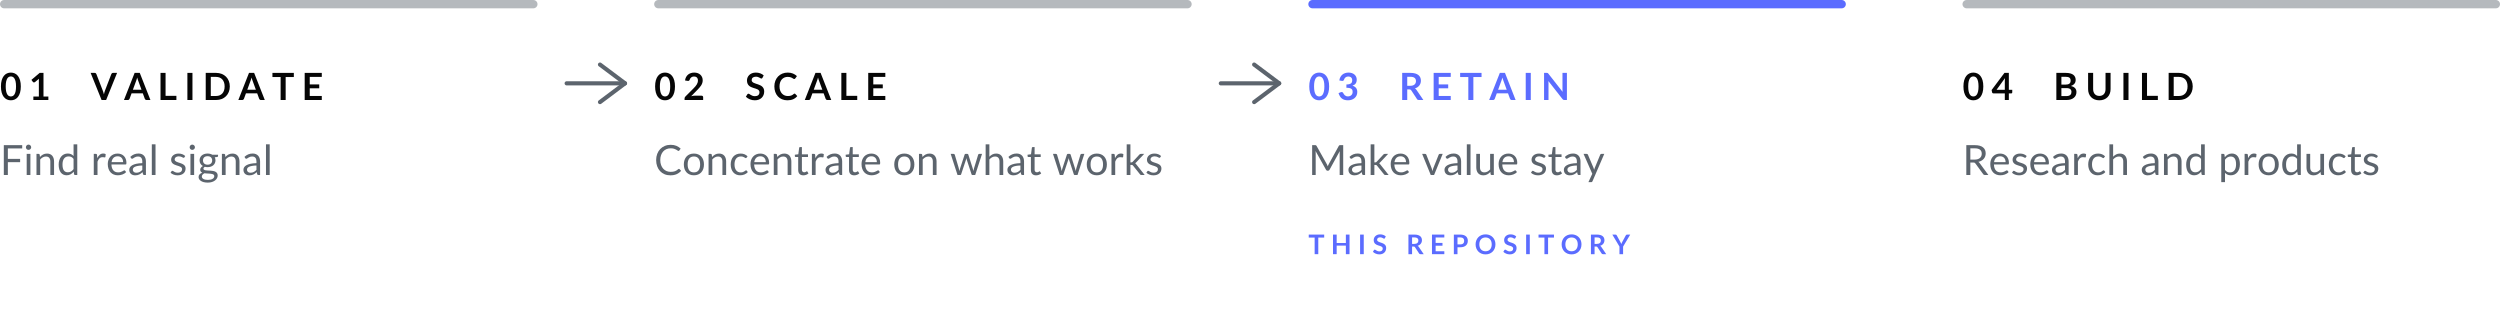
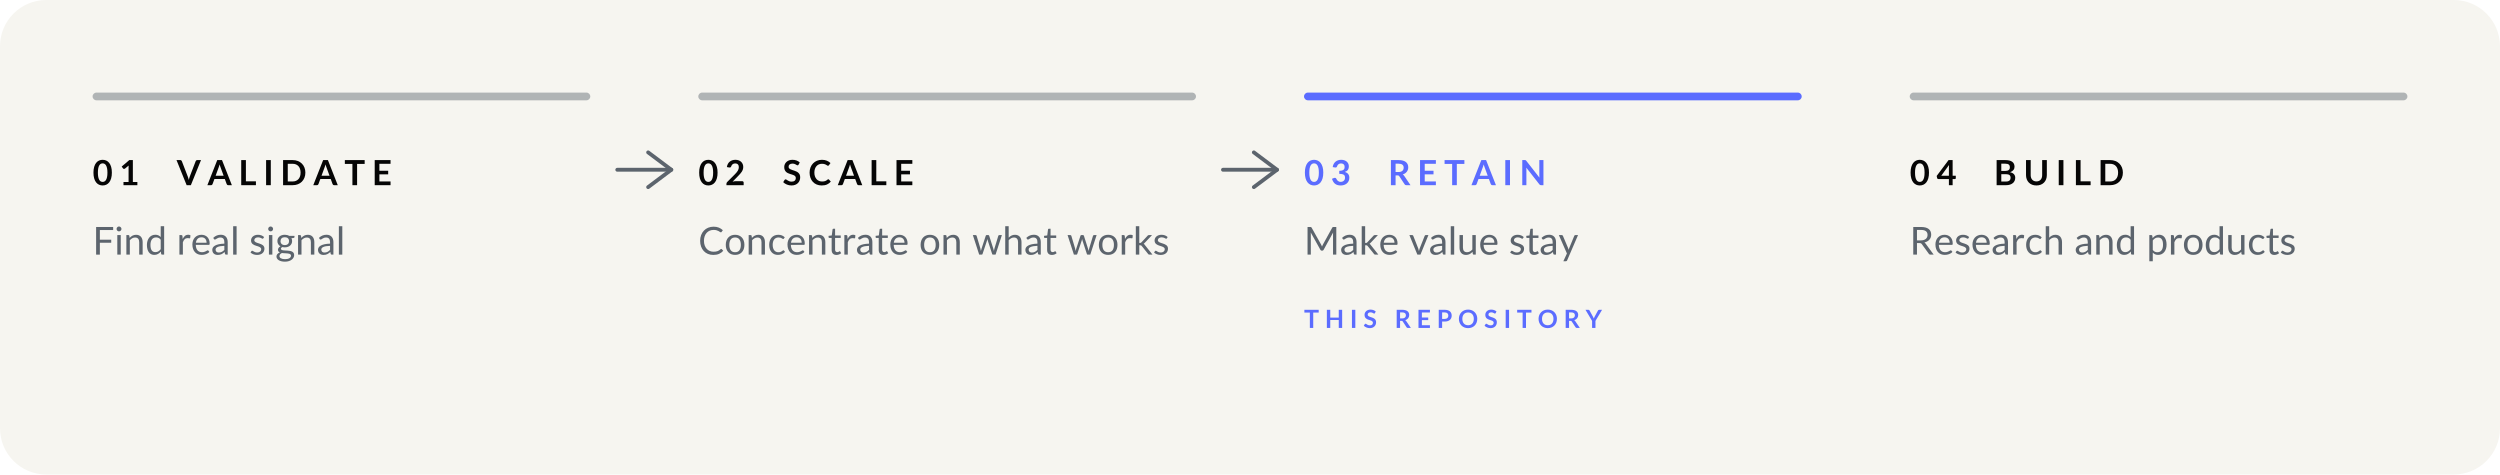
- <svg xmlns="http://www.w3.org/2000/svg" xmlns:xlink="http://www.w3.org/1999/xlink" width="1200" height="150" viewBox="0 0 1200 150" role="img" aria-label="ABADE method: validate, scale, retain, build. This repository: Retain">
+ <svg xmlns="http://www.w3.org/2000/svg" xmlns:xlink="http://www.w3.org/1999/xlink" width="1296" height="246" viewBox="0 0 1296 246" role="img" aria-label="ABADE method: validate, scale, retain, build. This repository: Retain">
  <defs>
    <path id="Bold-zero" d="M1110 723Q1110 534 1069.5 394.5Q1029 255 957.5 164.0Q886 73 788.5 28.5Q691 -16 578 -16Q465 -16 368.5 28.5Q272 73 201.0 164.0Q130 255 90.0 394.5Q50 534 50 723Q50 913 90.0 1052.0Q130 1191 201.0 1282.0Q272 1373 368.5 1417.5Q465 1462 578 1462Q691 1462 788.5 1417.5Q886 1373 957.5 1282.0Q1029 1191 1069.5 1052.0Q1110 913 1110 723ZM855 723Q855 880 832.0 983.0Q809 1086 770.5 1147.0Q732 1208 682.0 1232.5Q632 1257 578 1257Q525 1257 475.5 1232.5Q426 1208 388.0 1147.0Q350 1086 327.5 983.0Q305 880 305 723Q305 566 327.5 463.0Q350 360 388.0 299.0Q426 238 475.5 213.5Q525 189 578 189Q632 189 682.0 213.5Q732 238 770.5 299.0Q809 360 832.0 463.0Q855 566 855 723Z" />
    <path id="Bold-one" d="M1035 185V0H235V185H528V1028Q528 1078 531 1131L323 957Q305 943 287.5 939.5Q270 936 254.5 939.0Q239 942 227.0 949.5Q215 957 209 966L131 1073L572 1448H775V185Z" />
    <path id="Bold-space" d="" />
    <path id="Bold-V" d="M1400 1446 816 0H573L-11 1446H205Q240 1446 262.0 1429.0Q284 1412 295 1385L636 503Q653 460 668.5 408.5Q684 357 698 301Q710 357 724.0 408.5Q738 460 755 503L1094 1385Q1102 1408 1125.5 1427.0Q1149 1446 1183 1446Z" />
    <path id="Bold-A" d="M925 546 749 1027Q736 1059 722.0 1103.0Q708 1147 694 1198Q681 1147 667.0 1102.5Q653 1058 640 1025L465 546ZM1400 0H1192Q1157 0 1135.0 17.5Q1113 35 1102 61L994 356H395L287 61Q279 38 256.0 19.0Q233 0 199 0H-11L558 1446H832Z" />
    <path id="Bold-L" d="M1008 222V0H161V1446H430V222Z" />
    <path id="Bold-I" d="M431 0H161V1446H431Z" />
    <path id="Bold-D" d="M1445 723Q1445 564 1392.0 431.0Q1339 298 1243.0 202.0Q1147 106 1012.0 53.0Q877 0 712 0H161V1446H712Q877 1446 1012.0 1392.5Q1147 1339 1243.0 1243.5Q1339 1148 1392.0 1015.0Q1445 882 1445 723ZM1169 723Q1169 842 1137.5 936.5Q1106 1031 1046.5 1096.5Q987 1162 902.5 1197.0Q818 1232 712 1232H431V214H712Q818 214 902.5 249.0Q987 284 1046.5 349.5Q1106 415 1137.5 509.5Q1169 604 1169 723Z" />
    <path id="Bold-T" d="M1171 1225H735V0H466V1225H30V1446H1171Z" />
    <path id="Bold-E" d="M431 1232V831H937V624H431V215H1073V0H161V1446H1073V1232Z" />
    <path id="Regular-F" d="M377 1275V774H966V616H377V0H183V1433H1066V1275Z" />
    <path id="Regular-i" d="M329 1013V0H151V1013ZM367 1331Q367 1305 356.5 1282.5Q346 1260 328.5 1242.5Q311 1225 287.5 1215.0Q264 1205 238 1205Q212 1205 189.5 1215.0Q167 1225 150.0 1242.5Q133 1260 123.0 1282.5Q113 1305 113 1331Q113 1357 123.0 1380.5Q133 1404 150.0 1421.5Q167 1439 189.5 1449.0Q212 1459 238 1459Q264 1459 287.5 1449.0Q311 1439 328.5 1421.5Q346 1404 356.5 1380.5Q367 1357 367 1331Z" />
    <path id="Regular-n" d="M309 866Q342 903 379.0 933.0Q416 963 457.5 984.5Q499 1006 545.5 1017.5Q592 1029 646 1029Q729 1029 792.5 1001.5Q856 974 898.5 923.5Q941 873 963.0 802.0Q985 731 985 645V0H806V645Q806 760 753.5 823.5Q701 887 594 887Q515 887 446.5 849.0Q378 811 320 746V0H141V1013H248Q286 1013 295 976Z" />
    <path id="Regular-d" d="M801 772Q751 839 693.0 865.5Q635 892 563 892Q422 892 346.0 791.0Q270 690 270 503Q270 404 287.0 333.5Q304 263 337.0 217.5Q370 172 418.0 151.0Q466 130 527 130Q615 130 680.5 170.0Q746 210 801 283ZM979 1473V0H873Q835 0 825 37L809 160Q744 82 661.0 34.0Q578 -14 469 -14Q382 -14 311.0 19.5Q240 53 190.0 118.0Q140 183 113.0 280.0Q86 377 86 503Q86 615 116.0 711.5Q146 808 202.0 879.0Q258 950 339.5 990.5Q421 1031 523 1031Q616 1031 682.5 999.5Q749 968 801 912V1473Z" />
    <path id="Regular-space" d="" />
    <path id="Regular-r" d="M310 810Q358 914 428.0 972.5Q498 1031 599 1031Q631 1031 660.5 1024.0Q690 1017 713 1002L700 869Q694 844 670 844Q656 844 629.0 850.0Q602 856 568 856Q520 856 482.5 842.0Q445 828 415.5 800.5Q386 773 362.5 732.5Q339 692 320 640V0H141V1013H243Q272 1013 283.0 1002.0Q294 991 298 964Z" />
    <path id="Regular-e" d="M819 617Q819 679 801.5 730.5Q784 782 750.5 819.5Q717 857 669.0 877.5Q621 898 560 898Q432 898 357.5 823.5Q283 749 265 617ZM963 142Q930 102 884.0 72.5Q838 43 785.5 24.0Q733 5 677.0 -4.5Q621 -14 566 -14Q461 -14 372.5 21.5Q284 57 219.5 125.5Q155 194 119.0 295.0Q83 396 83 527Q83 633 115.5 725.0Q148 817 209.0 884.5Q270 952 358.0 990.5Q446 1029 556 1029Q647 1029 724.5 998.5Q802 968 858.5 910.5Q915 853 947.0 768.5Q979 684 979 576Q979 534 970.0 520.0Q961 506 936 506H259Q262 410 285.5 339.0Q309 268 351.0 220.5Q393 173 451.0 149.5Q509 126 581 126Q648 126 696.5 141.5Q745 157 780.0 175.0Q815 193 838.5 208.5Q862 224 879 224Q901 224 913 207Z" />
    <path id="Regular-a" d="M690 456Q567 452 480.5 436.5Q394 421 339.5 396.0Q285 371 260.5 337.0Q236 303 236 261Q236 221 249.0 192.0Q262 163 284.5 144.5Q307 126 337.5 117.5Q368 109 403 109Q450 109 489.0 118.5Q528 128 562.5 146.0Q597 164 628.5 189.0Q660 214 690 246ZM115 870Q199 951 296.0 991.0Q393 1031 511 1031Q596 1031 662.0 1003.0Q728 975 773.0 925.0Q818 875 841.0 804.0Q864 733 864 648V0H785Q759 0 745.0 8.5Q731 17 723 42L703 138Q663 101 625.0 72.5Q587 44 545.0 24.5Q503 5 455.5 -5.5Q408 -16 350 -16Q291 -16 239.0 0.5Q187 17 148.5 50.0Q110 83 87.5 133.5Q65 184 65 253Q65 313 98.0 368.5Q131 424 205.0 467.0Q279 510 398.0 537.5Q517 565 690 569V648Q690 766 639.0 826.5Q588 887 490 887Q424 887 379.5 870.5Q335 854 302.5 833.5Q270 813 246.5 796.5Q223 780 200 780Q182 780 169.0 789.5Q156 799 147 813Z" />
    <path id="Regular-l" d="M325 1473V0H147V1473Z" />
    <path id="Regular-s" d="M731 846Q719 824 694 824Q679 824 660.0 835.0Q641 846 613.5 859.5Q586 873 548.0 884.5Q510 896 458 896Q413 896 377.0 884.5Q341 873 315.5 853.0Q290 833 276.5 806.5Q263 780 263 749Q263 710 285.5 684.0Q308 658 345.0 639.0Q382 620 429.0 605.5Q476 591 525.5 574.5Q575 558 622.0 538.0Q669 518 706.0 488.0Q743 458 765.5 414.5Q788 371 788 310Q788 240 763.0 180.5Q738 121 689.0 77.5Q640 34 569.0 9.0Q498 -16 405 -16Q299 -16 213.0 18.5Q127 53 67 107L109 175Q117 188 128.0 195.0Q139 202 156 202Q174 202 194.0 188.0Q214 174 242.5 157.0Q271 140 312.0 126.0Q353 112 414 112Q466 112 505.0 125.5Q544 139 570.0 162.0Q596 185 608.5 215.0Q621 245 621 279Q621 321 598.5 348.5Q576 376 539.0 395.5Q502 415 454.5 429.5Q407 444 357.5 460.0Q308 476 260.5 496.5Q213 517 176.0 548.0Q139 579 116.5 624.5Q94 670 94 735Q94 793 118.0 846.5Q142 900 188.0 940.5Q234 981 301.0 1005.0Q368 1029 454 1029Q554 1029 633.5 997.5Q713 966 771 911Z" />
    <path id="Regular-g" d="M494 495Q548 495 589.0 510.0Q630 525 658.0 552.0Q686 579 700.0 616.5Q714 654 714 699Q714 792 657.5 847.0Q601 902 494 902Q386 902 329.5 847.0Q273 792 273 699Q273 654 287.5 616.5Q302 579 330.0 552.0Q358 525 399.0 510.0Q440 495 494 495ZM815 -55Q815 -18 794.0 5.0Q773 28 737.5 41.0Q702 54 655.0 59.5Q608 65 555.5 68.0Q503 71 449.0 74.0Q395 77 345 84Q289 58 253.5 18.5Q218 -21 218 -74Q218 -108 235.5 -137.5Q253 -167 289.0 -188.5Q325 -210 379.5 -222.5Q434 -235 508 -235Q580 -235 637.0 -222.0Q694 -209 733.5 -185.0Q773 -161 794.0 -128.0Q815 -95 815 -55ZM996 973V907Q996 874 954 865L839 850Q873 784 873 704Q873 630 844.5 569.5Q816 509 766.0 466.0Q716 423 646.0 400.0Q576 377 494 377Q423 377 360 394Q328 374 311.0 351.5Q294 329 294 306Q294 270 323.5 251.5Q353 233 401.0 225.0Q449 217 510.5 215.0Q572 213 636.5 208.5Q701 204 762.5 193.0Q824 182 872.0 157.0Q920 132 949.5 88.0Q979 44 979 -26Q979 -91 946.5 -152.0Q914 -213 853.0 -260.5Q792 -308 703.5 -336.5Q615 -365 504 -365Q393 -365 310.0 -343.0Q227 -321 172.0 -284.0Q117 -247 89.5 -198.5Q62 -150 62 -97Q62 -22 109.0 30.0Q156 82 238 113Q193 133 166.5 166.5Q140 200 140 257Q140 279 148.0 302.5Q156 326 172.5 349.5Q189 373 213.0 394.0Q237 415 269 431Q194 473 152.0 542.5Q110 612 110 704Q110 778 138.5 838.5Q167 899 218.0 941.5Q269 984 339.5 1007.0Q410 1030 494 1030Q560 1030 617.0 1015.5Q674 1001 721 973Z" />
    <path id="Bold-two" d="M981 230Q1021 230 1044.5 207.5Q1068 185 1068 148V0H76V82Q76 107 86.5 134.5Q97 162 120 184L559 624Q614 680 657.5 731.0Q701 782 730.0 832.0Q759 882 774.5 933.5Q790 985 790 1042Q790 1094 775.0 1133.5Q760 1173 732.5 1200.0Q705 1227 666.5 1240.5Q628 1254 580 1254Q536 1254 498.5 1241.5Q461 1229 432.0 1206.5Q403 1184 383.0 1154.0Q363 1124 353 1088Q336 1042 309.0 1027.0Q282 1012 231 1020L101 1043Q116 1147 159.0 1225.5Q202 1304 266.5 1356.5Q331 1409 414.5 1435.5Q498 1462 594 1462Q694 1462 777.0 1432.5Q860 1403 919.0 1349.0Q978 1295 1011.0 1219.0Q1044 1143 1044 1050Q1044 970 1020.5 902.0Q997 834 957.5 772.0Q918 710 865.0 652.0Q812 594 754 534L428 201Q475 215 521.5 222.5Q568 230 610 230Z" />
    <path id="Bold-S" d="M931 1183Q919 1162 905.5 1152.5Q892 1143 872 1143Q851 1143 826.5 1158.5Q802 1174 768.0 1193.0Q734 1212 688.5 1227.5Q643 1243 581 1243Q525 1243 483.0 1229.5Q441 1216 412.5 1192.0Q384 1168 370.0 1134.5Q356 1101 356 1061Q356 1010 384.5 976.0Q413 942 460.0 918.0Q507 894 567.0 875.0Q627 856 690.0 834.5Q753 813 813.0 784.5Q873 756 920.0 712.5Q967 669 995.5 606.0Q1024 543 1024 453Q1024 355 990.5 269.5Q957 184 892.5 120.5Q828 57 735.0 20.5Q642 -16 522 -16Q453 -16 386.0 -2.5Q319 11 257.5 36.0Q196 61 142.0 96.0Q88 131 46 174L125 303Q135 317 151.0 326.5Q167 336 185 336Q210 336 239.0 315.5Q268 295 308.0 270.0Q348 245 401.5 224.5Q455 204 530 204Q645 204 708.0 258.5Q771 313 771 415Q771 472 742.5 508.0Q714 544 667.0 568.5Q620 593 560.0 610.0Q500 627 438.0 647.0Q376 667 316.0 695.0Q256 723 209.0 768.0Q162 813 133.5 880.5Q105 948 105 1047Q105 1126 136.5 1201.0Q168 1276 228.0 1334.0Q288 1392 376.0 1427.0Q464 1462 578 1462Q706 1462 814.0 1422.0Q922 1382 998 1310Z" />
    <path id="Bold-C" d="M1154 341Q1176 341 1193 324L1299 209Q1211 100 1082.5 42.0Q954 -16 774 -16Q613 -16 484.5 39.0Q356 94 265.0 192.0Q174 290 125.5 426.0Q77 562 77 723Q77 886 129.0 1021.5Q181 1157 275.5 1255.0Q370 1353 501.0 1407.5Q632 1462 791 1462Q949 1462 1071.5 1410.0Q1194 1358 1280 1274L1190 1149Q1182 1137 1169.5 1128.0Q1157 1119 1135 1119Q1120 1119 1104.0 1127.5Q1088 1136 1069.0 1148.5Q1050 1161 1025.0 1176.0Q1000 1191 967.0 1203.5Q934 1216 890.5 1224.5Q847 1233 790 1233Q693 1233 612.5 1198.5Q532 1164 474.0 1098.5Q416 1033 384.0 938.5Q352 844 352 723Q352 601 386.5 506.0Q421 411 480.0 346.0Q539 281 619.0 246.5Q699 212 791 212Q846 212 890.5 218.0Q935 224 972.5 237.0Q1010 250 1043.5 270.5Q1077 291 1110 321Q1120 330 1131.0 335.5Q1142 341 1154 341Z" />
    <path id="Regular-C" d="M1189 296Q1205 296 1217 283L1294 200Q1206 98 1080.5 41.0Q955 -16 777 -16Q623 -16 497.0 37.5Q371 91 282.0 187.5Q193 284 144.0 419.0Q95 554 95 716Q95 878 146.0 1013.0Q197 1148 289.5 1245.0Q382 1342 511.0 1395.5Q640 1449 796 1449Q949 1449 1066.0 1400.0Q1183 1351 1272 1267L1208 1178Q1202 1168 1192.5 1161.5Q1183 1155 1167 1155Q1149 1155 1123.0 1174.5Q1097 1194 1055.0 1218.0Q1013 1242 950.0 1261.5Q887 1281 795 1281Q684 1281 592.0 1242.5Q500 1204 433.5 1131.0Q367 1058 330.0 953.0Q293 848 293 716Q293 582 331.5 477.0Q370 372 436.5 299.5Q503 227 593.5 189.0Q684 151 789 151Q853 151 904.5 158.5Q956 166 999.5 182.0Q1043 198 1080.5 222.5Q1118 247 1155 281Q1172 296 1189 296Z" />
    <path id="Regular-o" d="M568 1029Q679 1029 768.0 992.0Q857 955 920.0 887.0Q983 819 1016.5 722.5Q1050 626 1050 507Q1050 387 1016.5 291.0Q983 195 920.0 127.0Q857 59 768.0 22.5Q679 -14 568 -14Q456 -14 366.5 22.5Q277 59 214.0 127.0Q151 195 117.5 291.0Q84 387 84 507Q84 626 117.5 722.5Q151 819 214.0 887.0Q277 955 366.5 992.0Q456 1029 568 1029ZM568 125Q718 125 792.0 225.5Q866 326 866 506Q866 687 792.0 788.0Q718 889 568 889Q492 889 435.5 863.0Q379 837 341.5 788.0Q304 739 285.5 667.5Q267 596 267 506Q267 326 341.5 225.5Q416 125 568 125Z" />
    <path id="Regular-c" d="M846 833Q838 822 830.0 816.0Q822 810 808 810Q793 810 775.0 822.5Q757 835 730.5 850.0Q704 865 665.5 877.5Q627 890 571 890Q496 890 439.0 863.5Q382 837 343.5 787.0Q305 737 285.5 666.0Q266 595 266 507Q266 415 287.0 343.5Q308 272 346.5 223.5Q385 175 439.5 149.5Q494 124 562 124Q627 124 669.0 139.5Q711 155 738.5 174.0Q766 193 784.5 208.5Q803 224 821 224Q843 224 855 207L905 142Q872 101 830.0 72.0Q788 43 739.5 23.5Q691 4 638.0 -5.0Q585 -14 530 -14Q435 -14 353.5 21.0Q272 56 212.0 122.5Q152 189 118.0 286.0Q84 383 84 507Q84 620 115.5 716.0Q147 812 207.5 881.5Q268 951 356.5 990.0Q445 1029 560 1029Q667 1029 748.5 994.5Q830 960 893 897Z" />
    <path id="Regular-t" d="M452 -16Q332 -16 267.5 51.0Q203 118 203 244V864H81Q65 864 54.0 873.5Q43 883 43 903V974L209 995L250 1308Q253 1323 263.5 1332.5Q274 1342 291 1342H381V993H674V864H381V256Q381 192 412.0 161.0Q443 130 492 130Q520 130 540.5 137.5Q561 145 576.0 154.0Q591 163 601.5 170.5Q612 178 620 178Q634 178 645 161L697 76Q651 33 586.0 8.5Q521 -16 452 -16Z" />
    <path id="Regular-w" d="M1538 1013 1210 0H1069Q1043 0 1033 34L809 721Q801 744 796.0 767.5Q791 791 786 814Q781 791 776.0 767.5Q771 744 763 720L535 34Q526 0 495 0H361L33 1013H173Q194 1013 208.5 1002.0Q223 991 228 976L422 324Q439 252 449 188Q458 221 467.5 255.0Q477 289 488 324L702 980Q707 995 719.5 1005.0Q732 1015 750 1015H828Q848 1015 861.0 1005.0Q874 995 879 980L1088 324Q1099 289 1108.0 255.0Q1117 221 1125 188Q1130 221 1137.5 254.5Q1145 288 1154 324L1352 976Q1357 992 1371.0 1002.5Q1385 1013 1404 1013Z" />
    <path id="Regular-h" d="M320 878Q385 947 464.0 988.0Q543 1029 646 1029Q729 1029 792.5 1001.5Q856 974 898.5 923.5Q941 873 963.0 802.0Q985 731 985 645V0H806V645Q806 760 753.5 823.5Q701 887 594 887Q515 887 446.5 849.0Q378 811 320 746V0H141V1473H320Z" />
    <path id="Regular-k" d="M320 1473V606H366Q386 606 399.5 611.5Q413 617 428 634L748 977Q762 994 777.5 1003.5Q793 1013 819 1013H980L607 616Q580 582 549 563Q567 551 581.5 535.5Q596 520 609 500L1005 0H846Q823 0 806.5 7.5Q790 15 778 35L445 450Q430 471 415.5 477.5Q401 484 371 484H320V0H141V1473Z" />
    <path id="Bold-three" d="M108 1043Q123 1147 166.0 1225.5Q209 1304 273.5 1356.5Q338 1409 421.5 1435.5Q505 1462 601 1462Q701 1462 781.5 1433.5Q862 1405 919.0 1354.5Q976 1304 1006.5 1236.0Q1037 1168 1037 1089Q1037 1020 1021.5 967.5Q1006 915 977.0 876.0Q948 837 905.0 810.0Q862 783 808 765Q938 724 1002.0 640.0Q1066 556 1066 429Q1066 321 1026.0 238.0Q986 155 918.0 98.5Q850 42 760.5 13.0Q671 -16 571 -16Q462 -16 381.0 9.0Q300 34 240.0 83.0Q180 132 138.0 203.0Q96 274 66 367L175 412Q218 430 255.5 421.5Q293 413 310 381Q328 346 349.5 312.0Q371 278 401.0 251.5Q431 225 471.5 208.5Q512 192 568 192Q631 192 678.0 212.5Q725 233 756.5 266.0Q788 299 803.5 339.5Q819 380 819 421Q819 473 808.0 515.5Q797 558 762.0 588.0Q727 618 661.5 635.0Q596 652 486 652V828Q577 829 637.0 845.0Q697 861 732.5 889.5Q768 918 782.0 958.0Q796 998 796 1046Q796 1148 739.0 1201.0Q682 1254 587 1254Q543 1254 506.0 1241.5Q469 1229 439.5 1206.5Q410 1184 390.0 1154.0Q370 1124 360 1088Q343 1042 315.5 1027.0Q288 1012 238 1020Z" />
    <path id="Bold-R" d="M598 758Q674 758 730.5 777.0Q787 796 823.5 829.5Q860 863 878.0 909.0Q896 955 896 1010Q896 1120 823.5 1179.0Q751 1238 602 1238H430V758ZM1290 0H1047Q978 0 947 54L643 517Q626 543 605.5 554.0Q585 565 545 565H430V0H161V1446H602Q749 1446 854.5 1415.5Q960 1385 1027.5 1330.0Q1095 1275 1127.0 1198.5Q1159 1122 1159 1030Q1159 957 1137.5 892.0Q1116 827 1075.5 774.0Q1035 721 975.5 681.0Q916 641 840 618Q866 603 888.0 582.5Q910 562 928 534Z" />
    <path id="Bold-N" d="M1380 1446V0H1242Q1210 0 1188.5 10.5Q1167 21 1147 46L392 1010Q398 944 398 888V0H161V1446H302Q319 1446 331.5 1444.5Q344 1443 353.5 1438.5Q363 1434 372.0 1425.5Q381 1417 392 1403L1150 435Q1147 470 1145.0 504.0Q1143 538 1143 567V1446Z" />
    <path id="Regular-M" d="M1674 1433V0H1504V1053Q1504 1074 1505.5 1098.0Q1507 1122 1509 1147L1017 251Q994 206 947 206H919Q872 206 849 251L347 1151Q353 1098 353 1053V0H183V1433H326Q352 1433 366.0 1428.0Q380 1423 393 1400L888 518Q900 494 911.5 468.0Q923 442 933 415Q943 442 954.0 468.5Q965 495 978 519L1464 1400Q1476 1423 1490.5 1428.0Q1505 1433 1531 1433Z" />
    <path id="Regular-v" d="M1009 1013 596 0H436L23 1013H168Q190 1013 204.0 1002.0Q218 991 223 976L480 324Q492 287 501.0 252.0Q510 217 518 182Q526 217 535.0 252.0Q544 287 557 324L817 976Q823 992 837.0 1002.5Q851 1013 870 1013Z" />
    <path id="Regular-u" d="M974 1013V0H868Q830 0 820 37L806 146Q740 73 658.0 28.5Q576 -16 470 -16Q387 -16 323.5 11.5Q260 39 217.0 89.0Q174 139 152.5 210.0Q131 281 131 367V1013H309V367Q309 252 361.5 189.0Q414 126 522 126Q601 126 669.5 163.5Q738 201 796 267V1013Z" />
    <path id="Regular-y" d="M1015 1013 450 -299Q441 -319 427.5 -331.0Q414 -343 386 -343H254L439 59L21 1013H175Q198 1013 211.5 1001.5Q225 990 230 976L501 338Q517 296 528 250Q542 297 558 339L821 976Q827 992 841.5 1002.5Q856 1013 874 1013Z" />
    <path id="Bold-H" d="M1380 1446V0H1110V632H431V0H161V1446H431V824H1110V1446Z" />
    <path id="Bold-P" d="M631 719Q705 719 760.0 737.5Q815 756 851.5 790.5Q888 825 906.0 874.5Q924 924 924 985Q924 1043 906.0 1090.0Q888 1137 852.0 1170.0Q816 1203 761.0 1220.5Q706 1238 631 1238H430V719ZM631 1446Q776 1446 882.0 1412.0Q988 1378 1057.0 1317.0Q1126 1256 1159.5 1171.0Q1193 1086 1193 985Q1193 880 1158.0 792.5Q1123 705 1053.0 642.0Q983 579 877.5 544.0Q772 509 631 509H430V0H161V1446Z" />
    <path id="Bold-O" d="M1540 723Q1540 564 1487.5 428.5Q1435 293 1339.0 194.0Q1243 95 1108.0 39.5Q973 -16 808 -16Q644 -16 509.0 39.5Q374 95 277.5 194.0Q181 293 128.0 428.5Q75 564 75 723Q75 882 128.0 1017.5Q181 1153 277.5 1252.0Q374 1351 509.0 1406.5Q644 1462 808 1462Q918 1462 1015.0 1436.5Q1112 1411 1193.0 1364.5Q1274 1318 1338.5 1251.5Q1403 1185 1448.0 1103.0Q1493 1021 1516.5 925.0Q1540 829 1540 723ZM1265 723Q1265 842 1233.0 936.5Q1201 1031 1142.0 1097.0Q1083 1163 998.5 1198.0Q914 1233 808 1233Q702 1233 617.5 1198.0Q533 1163 473.5 1097.0Q414 1031 382.0 936.5Q350 842 350 723Q350 604 382.0 509.5Q414 415 473.5 349.5Q533 284 617.5 249.0Q702 214 808 214Q914 214 998.5 249.0Q1083 284 1142.0 349.5Q1201 415 1233.0 509.5Q1265 604 1265 723Z" />
    <path id="Bold-Y" d="M782 560V0H514V560L-13 1446H224Q259 1446 279.5 1429.0Q300 1412 314 1386L578 903Q601 860 618.5 822.0Q636 784 650 746Q663 784 680.0 822.0Q697 860 719 903L982 1386Q993 1408 1015.0 1427.0Q1037 1446 1071 1446H1309Z" />
    <path id="Bold-four" d="M712 545V1018Q712 1085 721 1166L272 545ZM1109 545V402Q1109 382 1096.0 367.5Q1083 353 1059 353H927V0H712V353H102Q77 353 58.0 368.5Q39 384 34 407L8 532L693 1447H927V545Z" />
    <path id="Bold-B" d="M702 210Q777 210 828.0 228.0Q879 246 909.5 276.0Q940 306 953.5 346.0Q967 386 967 431Q967 478 952.0 515.5Q937 553 905.0 579.5Q873 606 822.5 620.0Q772 634 701 634H430V210ZM430 1238V820H644Q782 820 852.5 870.0Q923 920 923 1029Q923 1142 859.0 1190.0Q795 1238 659 1238ZM659 1446Q801 1446 902.0 1419.0Q1003 1392 1067.5 1342.0Q1132 1292 1162.0 1221.0Q1192 1150 1192 1061Q1192 1010 1177.0 963.5Q1162 917 1130.5 876.5Q1099 836 1050.5 803.0Q1002 770 935 747Q1233 680 1233 425Q1233 333 1198.0 255.0Q1163 177 1096.0 120.5Q1029 64 931.0 32.0Q833 0 707 0H161V1446Z" />
    <path id="Bold-U" d="M743 217Q821 217 882.5 243.0Q944 269 986.0 316.0Q1028 363 1050.5 430.0Q1073 497 1073 580V1446H1342V580Q1342 451 1300.5 341.5Q1259 232 1181.5 152.5Q1104 73 993.0 28.5Q882 -16 743 -16Q603 -16 492.0 28.5Q381 73 303.5 152.5Q226 232 184.5 341.5Q143 451 143 580V1446H412V581Q412 498 434.5 431.0Q457 364 499.5 316.5Q542 269 603.5 243.0Q665 217 743 217Z" />
    <path id="Regular-R" d="M580 739Q664 739 728.5 759.5Q793 780 836.5 817.5Q880 855 902.0 907.0Q924 959 924 1022Q924 1150 840.0 1215.0Q756 1280 588 1280H376V739ZM1242 0H1070Q1017 0 992 41L620 553Q603 577 583.5 587.5Q564 598 523 598H376V0H183V1433H588Q724 1433 823.0 1405.5Q922 1378 986.5 1326.0Q1051 1274 1082.0 1200.5Q1113 1127 1113 1036Q1113 960 1089.0 894.0Q1065 828 1019.5 775.5Q974 723 908.5 686.0Q843 649 760 630Q797 609 824 569Z" />
    <path id="Regular-p" d="M320 244Q369 178 427.0 151.0Q485 124 557 124Q699 124 775.0 225.0Q851 326 851 513Q851 612 833.5 683.0Q816 754 783.0 799.5Q750 845 702.0 866.0Q654 887 593 887Q506 887 440.5 847.0Q375 807 320 734ZM311 856Q375 935 459.0 983.0Q543 1031 651 1031Q739 1031 810.0 997.5Q881 964 931.0 898.5Q981 833 1008.0 736.0Q1035 639 1035 513Q1035 401 1005.0 304.5Q975 208 918.5 137.5Q862 67 780.5 26.5Q699 -14 597 -14Q504 -14 437.5 17.5Q371 49 320 105V-343H141V1013H248Q286 1013 295 976Z" />
  </defs>
-   <rect x="0" y="0" width="258" height="4" rx="2" fill="#5C646D" fill-opacity="0.45" />
-   <g fill="#050505">
-     <use xlink:href="#Bold-zero" transform="translate(0.0 48.0) scale(0.009 -0.009)" />
-     <use xlink:href="#Bold-one" transform="translate(13.9 48.0) scale(0.009 -0.009)" />
-     <use xlink:href="#Bold-V" transform="translate(43.6 48.0) scale(0.009 -0.009)" />
-     <use xlink:href="#Bold-A" transform="translate(59.6 48.0) scale(0.009 -0.009)" />
-     <use xlink:href="#Bold-L" transform="translate(75.6 48.0) scale(0.009 -0.009)" />
-     <use xlink:href="#Bold-I" transform="translate(88.5 48.0) scale(0.009 -0.009)" />
-     <use xlink:href="#Bold-D" transform="translate(97.3 48.0) scale(0.009 -0.009)" />
-     <use xlink:href="#Bold-A" transform="translate(114.5 48.0) scale(0.009 -0.009)" />
-     <use xlink:href="#Bold-T" transform="translate(130.5 48.0) scale(0.009 -0.009)" />
-     <use xlink:href="#Bold-E" transform="translate(144.8 48.0) scale(0.009 -0.009)" />
-   </g>
-   <g fill="#5C646D">
-     <use xlink:href="#Regular-F" transform="translate(0.0 84.0) scale(0.01 -0.01)" />
-     <use xlink:href="#Regular-i" transform="translate(11.3 84.0) scale(0.01 -0.01)" />
-     <use xlink:href="#Regular-n" transform="translate(16.1 84.0) scale(0.01 -0.01)" />
-     <use xlink:href="#Regular-d" transform="translate(27.3 84.0) scale(0.01 -0.01)" />
-     <use xlink:href="#Regular-r" transform="translate(43.6 84.0) scale(0.01 -0.01)" />
-     <use xlink:href="#Regular-e" transform="translate(50.9 84.0) scale(0.01 -0.01)" />
-     <use xlink:href="#Regular-a" transform="translate(61.4 84.0) scale(0.01 -0.01)" />
-     <use xlink:href="#Regular-l" transform="translate(71.4 84.0) scale(0.01 -0.01)" />
-     <use xlink:href="#Regular-s" transform="translate(81.2 84.0) scale(0.01 -0.01)" />
-     <use xlink:href="#Regular-i" transform="translate(89.9 84.0) scale(0.01 -0.01)" />
-     <use xlink:href="#Regular-g" transform="translate(94.7 84.0) scale(0.01 -0.01)" />
-     <use xlink:href="#Regular-n" transform="translate(105.1 84.0) scale(0.01 -0.01)" />
-     <use xlink:href="#Regular-a" transform="translate(116.2 84.0) scale(0.01 -0.01)" />
-     <use xlink:href="#Regular-l" transform="translate(126.2 84.0) scale(0.01 -0.01)" />
-   </g>
-   <path d="M272 40 H300" stroke="#5C646D" stroke-width="2" fill="none" stroke-linecap="round" />
-   <path d="M288 31 L300 40 L288 49" stroke="#5C646D" stroke-width="2" fill="none" stroke-linecap="round" stroke-linejoin="round" />
-   <rect x="314" y="0" width="258" height="4" rx="2" fill="#5C646D" fill-opacity="0.45" />
-   <g fill="#050505">
-     <use xlink:href="#Bold-zero" transform="translate(314.0 48.0) scale(0.009 -0.009)" />
-     <use xlink:href="#Bold-two" transform="translate(327.9 48.0) scale(0.009 -0.009)" />
-     <use xlink:href="#Bold-S" transform="translate(357.6 48.0) scale(0.009 -0.009)" />
-     <use xlink:href="#Bold-C" transform="translate(371.0 48.0) scale(0.009 -0.009)" />
-     <use xlink:href="#Bold-A" transform="translate(386.4 48.0) scale(0.009 -0.009)" />
-     <use xlink:href="#Bold-L" transform="translate(402.4 48.0) scale(0.009 -0.009)" />
-     <use xlink:href="#Bold-E" transform="translate(415.3 48.0) scale(0.009 -0.009)" />
-   </g>
-   <g fill="#5C646D">
-     <use xlink:href="#Regular-C" transform="translate(314.0 84.0) scale(0.01 -0.01)" />
-     <use xlink:href="#Regular-o" transform="translate(327.4 84.0) scale(0.01 -0.01)" />
-     <use xlink:href="#Regular-n" transform="translate(338.7 84.0) scale(0.01 -0.01)" />
-     <use xlink:href="#Regular-c" transform="translate(349.9 84.0) scale(0.01 -0.01)" />
-     <use xlink:href="#Regular-e" transform="translate(359.4 84.0) scale(0.01 -0.01)" />
-     <use xlink:href="#Regular-n" transform="translate(370.0 84.0) scale(0.01 -0.01)" />
-     <use xlink:href="#Regular-t" transform="translate(381.1 84.0) scale(0.01 -0.01)" />
-     <use xlink:href="#Regular-r" transform="translate(388.3 84.0) scale(0.01 -0.01)" />
-     <use xlink:href="#Regular-a" transform="translate(395.6 84.0) scale(0.01 -0.01)" />
-     <use xlink:href="#Regular-t" transform="translate(405.5 84.0) scale(0.01 -0.01)" />
-     <use xlink:href="#Regular-e" transform="translate(412.7 84.0) scale(0.01 -0.01)" />
-     <use xlink:href="#Regular-o" transform="translate(428.4 84.0) scale(0.01 -0.01)" />
-     <use xlink:href="#Regular-n" transform="translate(439.7 84.0) scale(0.01 -0.01)" />
-     <use xlink:href="#Regular-w" transform="translate(456.0 84.0) scale(0.01 -0.01)" />
-     <use xlink:href="#Regular-h" transform="translate(471.7 84.0) scale(0.01 -0.01)" />
-     <use xlink:href="#Regular-a" transform="translate(482.9 84.0) scale(0.01 -0.01)" />
-     <use xlink:href="#Regular-t" transform="translate(492.8 84.0) scale(0.01 -0.01)" />
-     <use xlink:href="#Regular-w" transform="translate(505.1 84.0) scale(0.01 -0.01)" />
-     <use xlink:href="#Regular-o" transform="translate(520.8 84.0) scale(0.01 -0.01)" />
-     <use xlink:href="#Regular-r" transform="translate(532.1 84.0) scale(0.01 -0.01)" />
-     <use xlink:href="#Regular-k" transform="translate(539.4 84.0) scale(0.01 -0.01)" />
-     <use xlink:href="#Regular-s" transform="translate(549.6 84.0) scale(0.01 -0.01)" />
-   </g>
-   <path d="M586 40 H614" stroke="#5C646D" stroke-width="2" fill="none" stroke-linecap="round" />
-   <path d="M602 31 L614 40 L602 49" stroke="#5C646D" stroke-width="2" fill="none" stroke-linecap="round" stroke-linejoin="round" />
-   <rect x="628" y="0" width="258" height="4" rx="2" fill="#5B6CFF" fill-opacity="1" />
-   <g fill="#5B6CFF">
-     <use xlink:href="#Bold-zero" transform="translate(628.0 48.0) scale(0.009 -0.009)" />
-     <use xlink:href="#Bold-three" transform="translate(641.9 48.0) scale(0.009 -0.009)" />
-     <use xlink:href="#Bold-R" transform="translate(671.6 48.0) scale(0.009 -0.009)" />
-     <use xlink:href="#Bold-E" transform="translate(686.7 48.0) scale(0.009 -0.009)" />
-     <use xlink:href="#Bold-T" transform="translate(700.6 48.0) scale(0.009 -0.009)" />
-     <use xlink:href="#Bold-A" transform="translate(714.9 48.0) scale(0.009 -0.009)" />
-     <use xlink:href="#Bold-I" transform="translate(730.9 48.0) scale(0.009 -0.009)" />
-     <use xlink:href="#Bold-N" transform="translate(739.7 48.0) scale(0.009 -0.009)" />
-   </g>
-   <g fill="#5C646D">
-     <use xlink:href="#Regular-M" transform="translate(628.0 84.0) scale(0.01 -0.01)" />
-     <use xlink:href="#Regular-a" transform="translate(646.6 84.0) scale(0.01 -0.01)" />
-     <use xlink:href="#Regular-k" transform="translate(656.5 84.0) scale(0.01 -0.01)" />
-     <use xlink:href="#Regular-e" transform="translate(666.7 84.0) scale(0.01 -0.01)" />
-     <use xlink:href="#Regular-v" transform="translate(682.4 84.0) scale(0.01 -0.01)" />
-     <use xlink:href="#Regular-a" transform="translate(692.7 84.0) scale(0.01 -0.01)" />
-     <use xlink:href="#Regular-l" transform="translate(702.6 84.0) scale(0.01 -0.01)" />
-     <use xlink:href="#Regular-u" transform="translate(707.3 84.0) scale(0.01 -0.01)" />
-     <use xlink:href="#Regular-e" transform="translate(718.5 84.0) scale(0.01 -0.01)" />
-     <use xlink:href="#Regular-s" transform="translate(734.2 84.0) scale(0.01 -0.01)" />
-     <use xlink:href="#Regular-t" transform="translate(742.8 84.0) scale(0.01 -0.01)" />
-     <use xlink:href="#Regular-a" transform="translate(750.0 84.0) scale(0.01 -0.01)" />
-     <use xlink:href="#Regular-y" transform="translate(759.9 84.0) scale(0.01 -0.01)" />
-   </g>
-   <g fill="#5B6CFF">
-     <use xlink:href="#Bold-T" transform="translate(628.0 122.0) scale(0.0065 -0.0065)" />
-     <use xlink:href="#Bold-H" transform="translate(638.8 122.0) scale(0.0065 -0.0065)" />
-     <use xlink:href="#Bold-I" transform="translate(651.8 122.0) scale(0.0065 -0.0065)" />
-     <use xlink:href="#Bold-S" transform="translate(658.7 122.0) scale(0.0065 -0.0065)" />
-     <use xlink:href="#Bold-R" transform="translate(675.0 122.0) scale(0.0065 -0.0065)" />
-     <use xlink:href="#Bold-E" transform="translate(686.3 122.0) scale(0.0065 -0.0065)" />
-     <use xlink:href="#Bold-P" transform="translate(696.8 122.0) scale(0.0065 -0.0065)" />
-     <use xlink:href="#Bold-O" transform="translate(707.8 122.0) scale(0.0065 -0.0065)" />
-     <use xlink:href="#Bold-S" transform="translate(721.3 122.0) scale(0.0065 -0.0065)" />
-     <use xlink:href="#Bold-I" transform="translate(731.5 122.0) scale(0.0065 -0.0065)" />
-     <use xlink:href="#Bold-T" transform="translate(738.3 122.0) scale(0.0065 -0.0065)" />
-     <use xlink:href="#Bold-O" transform="translate(749.1 122.0) scale(0.0065 -0.0065)" />
-     <use xlink:href="#Bold-R" transform="translate(762.6 122.0) scale(0.0065 -0.0065)" />
-     <use xlink:href="#Bold-Y" transform="translate(774.0 122.0) scale(0.0065 -0.0065)" />
-   </g>
-   <rect x="942" y="0" width="258" height="4" rx="2" fill="#5C646D" fill-opacity="0.45" />
-   <g fill="#050505">
-     <use xlink:href="#Bold-zero" transform="translate(942.0 48.0) scale(0.009 -0.009)" />
-     <use xlink:href="#Bold-four" transform="translate(955.9 48.0) scale(0.009 -0.009)" />
-     <use xlink:href="#Bold-B" transform="translate(985.6 48.0) scale(0.009 -0.009)" />
-     <use xlink:href="#Bold-U" transform="translate(1001.0 48.0) scale(0.009 -0.009)" />
-     <use xlink:href="#Bold-I" transform="translate(1017.8 48.0) scale(0.009 -0.009)" />
-     <use xlink:href="#Bold-L" transform="translate(1026.7 48.0) scale(0.009 -0.009)" />
-     <use xlink:href="#Bold-D" transform="translate(1039.5 48.0) scale(0.009 -0.009)" />
-   </g>
-   <g fill="#5C646D">
-     <use xlink:href="#Regular-R" transform="translate(942.0 84.0) scale(0.01 -0.01)" />
-     <use xlink:href="#Regular-e" transform="translate(954.5 84.0) scale(0.01 -0.01)" />
-     <use xlink:href="#Regular-s" transform="translate(965.1 84.0) scale(0.01 -0.01)" />
-     <use xlink:href="#Regular-e" transform="translate(973.7 84.0) scale(0.01 -0.01)" />
-     <use xlink:href="#Regular-a" transform="translate(984.3 84.0) scale(0.01 -0.01)" />
-     <use xlink:href="#Regular-r" transform="translate(994.2 84.0) scale(0.01 -0.01)" />
-     <use xlink:href="#Regular-c" transform="translate(1001.5 84.0) scale(0.01 -0.01)" />
-     <use xlink:href="#Regular-h" transform="translate(1011.1 84.0) scale(0.01 -0.01)" />
-     <use xlink:href="#Regular-a" transform="translate(1027.4 84.0) scale(0.01 -0.01)" />
-     <use xlink:href="#Regular-n" transform="translate(1037.3 84.0) scale(0.01 -0.01)" />
-     <use xlink:href="#Regular-d" transform="translate(1048.5 84.0) scale(0.01 -0.01)" />
-     <use xlink:href="#Regular-p" transform="translate(1064.8 84.0) scale(0.01 -0.01)" />
-     <use xlink:href="#Regular-r" transform="translate(1076.0 84.0) scale(0.01 -0.01)" />
-     <use xlink:href="#Regular-o" transform="translate(1083.3 84.0) scale(0.01 -0.01)" />
-     <use xlink:href="#Regular-d" transform="translate(1094.6 84.0) scale(0.01 -0.01)" />
-     <use xlink:href="#Regular-u" transform="translate(1105.8 84.0) scale(0.01 -0.01)" />
-     <use xlink:href="#Regular-c" transform="translate(1117.0 84.0) scale(0.01 -0.01)" />
-     <use xlink:href="#Regular-t" transform="translate(1126.5 84.0) scale(0.01 -0.01)" />
-     <use xlink:href="#Regular-s" transform="translate(1133.7 84.0) scale(0.01 -0.01)" />
+   <rect width="1296" height="246" rx="24" fill="#F6F5F0" />
+   <g transform="translate(48 48)">
+     <rect x="0" y="0" width="258" height="4" rx="2" fill="#5C646D" fill-opacity="0.45" />
+     <g fill="#050505">
+       <use xlink:href="#Bold-zero" transform="translate(0.0 48.0) scale(0.009 -0.009)" />
+       <use xlink:href="#Bold-one" transform="translate(13.9 48.0) scale(0.009 -0.009)" />
+       <use xlink:href="#Bold-V" transform="translate(43.6 48.0) scale(0.009 -0.009)" />
+       <use xlink:href="#Bold-A" transform="translate(59.6 48.0) scale(0.009 -0.009)" />
+       <use xlink:href="#Bold-L" transform="translate(75.6 48.0) scale(0.009 -0.009)" />
+       <use xlink:href="#Bold-I" transform="translate(88.5 48.0) scale(0.009 -0.009)" />
+       <use xlink:href="#Bold-D" transform="translate(97.3 48.0) scale(0.009 -0.009)" />
+       <use xlink:href="#Bold-A" transform="translate(114.5 48.0) scale(0.009 -0.009)" />
+       <use xlink:href="#Bold-T" transform="translate(130.5 48.0) scale(0.009 -0.009)" />
+       <use xlink:href="#Bold-E" transform="translate(144.8 48.0) scale(0.009 -0.009)" />
+     </g>
+     <g fill="#5C646D">
+       <use xlink:href="#Regular-F" transform="translate(0.0 84.0) scale(0.01 -0.01)" />
+       <use xlink:href="#Regular-i" transform="translate(11.3 84.0) scale(0.01 -0.01)" />
+       <use xlink:href="#Regular-n" transform="translate(16.1 84.0) scale(0.01 -0.01)" />
+       <use xlink:href="#Regular-d" transform="translate(27.3 84.0) scale(0.01 -0.01)" />
+       <use xlink:href="#Regular-r" transform="translate(43.6 84.0) scale(0.01 -0.01)" />
+       <use xlink:href="#Regular-e" transform="translate(50.9 84.0) scale(0.01 -0.01)" />
+       <use xlink:href="#Regular-a" transform="translate(61.4 84.0) scale(0.01 -0.01)" />
+       <use xlink:href="#Regular-l" transform="translate(71.4 84.0) scale(0.01 -0.01)" />
+       <use xlink:href="#Regular-s" transform="translate(81.2 84.0) scale(0.01 -0.01)" />
+       <use xlink:href="#Regular-i" transform="translate(89.9 84.0) scale(0.01 -0.01)" />
+       <use xlink:href="#Regular-g" transform="translate(94.7 84.0) scale(0.01 -0.01)" />
+       <use xlink:href="#Regular-n" transform="translate(105.1 84.0) scale(0.01 -0.01)" />
+       <use xlink:href="#Regular-a" transform="translate(116.2 84.0) scale(0.01 -0.01)" />
+       <use xlink:href="#Regular-l" transform="translate(126.2 84.0) scale(0.01 -0.01)" />
+     </g>
+     <path d="M272 40 H300" stroke="#5C646D" stroke-width="2" fill="none" stroke-linecap="round" />
+     <path d="M288 31 L300 40 L288 49" stroke="#5C646D" stroke-width="2" fill="none" stroke-linecap="round" stroke-linejoin="round" />
+     <rect x="314" y="0" width="258" height="4" rx="2" fill="#5C646D" fill-opacity="0.45" />
+     <g fill="#050505">
+       <use xlink:href="#Bold-zero" transform="translate(314.0 48.0) scale(0.009 -0.009)" />
+       <use xlink:href="#Bold-two" transform="translate(327.9 48.0) scale(0.009 -0.009)" />
+       <use xlink:href="#Bold-S" transform="translate(357.6 48.0) scale(0.009 -0.009)" />
+       <use xlink:href="#Bold-C" transform="translate(371.0 48.0) scale(0.009 -0.009)" />
+       <use xlink:href="#Bold-A" transform="translate(386.4 48.0) scale(0.009 -0.009)" />
+       <use xlink:href="#Bold-L" transform="translate(402.4 48.0) scale(0.009 -0.009)" />
+       <use xlink:href="#Bold-E" transform="translate(415.3 48.0) scale(0.009 -0.009)" />
+     </g>
+     <g fill="#5C646D">
+       <use xlink:href="#Regular-C" transform="translate(314.0 84.0) scale(0.01 -0.01)" />
+       <use xlink:href="#Regular-o" transform="translate(327.4 84.0) scale(0.01 -0.01)" />
+       <use xlink:href="#Regular-n" transform="translate(338.7 84.0) scale(0.01 -0.01)" />
+       <use xlink:href="#Regular-c" transform="translate(349.9 84.0) scale(0.01 -0.01)" />
+       <use xlink:href="#Regular-e" transform="translate(359.4 84.0) scale(0.01 -0.01)" />
+       <use xlink:href="#Regular-n" transform="translate(370.0 84.0) scale(0.01 -0.01)" />
+       <use xlink:href="#Regular-t" transform="translate(381.1 84.0) scale(0.01 -0.01)" />
+       <use xlink:href="#Regular-r" transform="translate(388.3 84.0) scale(0.01 -0.01)" />
+       <use xlink:href="#Regular-a" transform="translate(395.6 84.0) scale(0.01 -0.01)" />
+       <use xlink:href="#Regular-t" transform="translate(405.5 84.0) scale(0.01 -0.01)" />
+       <use xlink:href="#Regular-e" transform="translate(412.7 84.0) scale(0.01 -0.01)" />
+       <use xlink:href="#Regular-o" transform="translate(428.4 84.0) scale(0.01 -0.01)" />
+       <use xlink:href="#Regular-n" transform="translate(439.7 84.0) scale(0.01 -0.01)" />
+       <use xlink:href="#Regular-w" transform="translate(456.0 84.0) scale(0.01 -0.01)" />
+       <use xlink:href="#Regular-h" transform="translate(471.7 84.0) scale(0.01 -0.01)" />
+       <use xlink:href="#Regular-a" transform="translate(482.9 84.0) scale(0.01 -0.01)" />
+       <use xlink:href="#Regular-t" transform="translate(492.8 84.0) scale(0.01 -0.01)" />
+       <use xlink:href="#Regular-w" transform="translate(505.1 84.0) scale(0.01 -0.01)" />
+       <use xlink:href="#Regular-o" transform="translate(520.8 84.0) scale(0.01 -0.01)" />
+       <use xlink:href="#Regular-r" transform="translate(532.1 84.0) scale(0.01 -0.01)" />
+       <use xlink:href="#Regular-k" transform="translate(539.4 84.0) scale(0.01 -0.01)" />
+       <use xlink:href="#Regular-s" transform="translate(549.6 84.0) scale(0.01 -0.01)" />
+     </g>
+     <path d="M586 40 H614" stroke="#5C646D" stroke-width="2" fill="none" stroke-linecap="round" />
+     <path d="M602 31 L614 40 L602 49" stroke="#5C646D" stroke-width="2" fill="none" stroke-linecap="round" stroke-linejoin="round" />
+     <rect x="628" y="0" width="258" height="4" rx="2" fill="#5B6CFF" fill-opacity="1" />
+     <g fill="#5B6CFF">
+       <use xlink:href="#Bold-zero" transform="translate(628.0 48.0) scale(0.009 -0.009)" />
+       <use xlink:href="#Bold-three" transform="translate(641.9 48.0) scale(0.009 -0.009)" />
+       <use xlink:href="#Bold-R" transform="translate(671.6 48.0) scale(0.009 -0.009)" />
+       <use xlink:href="#Bold-E" transform="translate(686.7 48.0) scale(0.009 -0.009)" />
+       <use xlink:href="#Bold-T" transform="translate(700.6 48.0) scale(0.009 -0.009)" />
+       <use xlink:href="#Bold-A" transform="translate(714.9 48.0) scale(0.009 -0.009)" />
+       <use xlink:href="#Bold-I" transform="translate(730.9 48.0) scale(0.009 -0.009)" />
+       <use xlink:href="#Bold-N" transform="translate(739.7 48.0) scale(0.009 -0.009)" />
+     </g>
+     <g fill="#5C646D">
+       <use xlink:href="#Regular-M" transform="translate(628.0 84.0) scale(0.01 -0.01)" />
+       <use xlink:href="#Regular-a" transform="translate(646.6 84.0) scale(0.01 -0.01)" />
+       <use xlink:href="#Regular-k" transform="translate(656.5 84.0) scale(0.01 -0.01)" />
+       <use xlink:href="#Regular-e" transform="translate(666.7 84.0) scale(0.01 -0.01)" />
+       <use xlink:href="#Regular-v" transform="translate(682.4 84.0) scale(0.01 -0.01)" />
+       <use xlink:href="#Regular-a" transform="translate(692.7 84.0) scale(0.01 -0.01)" />
+       <use xlink:href="#Regular-l" transform="translate(702.6 84.0) scale(0.01 -0.01)" />
+       <use xlink:href="#Regular-u" transform="translate(707.3 84.0) scale(0.01 -0.01)" />
+       <use xlink:href="#Regular-e" transform="translate(718.5 84.0) scale(0.01 -0.01)" />
+       <use xlink:href="#Regular-s" transform="translate(734.2 84.0) scale(0.01 -0.01)" />
+       <use xlink:href="#Regular-t" transform="translate(742.8 84.0) scale(0.01 -0.01)" />
+       <use xlink:href="#Regular-a" transform="translate(750.0 84.0) scale(0.01 -0.01)" />
+       <use xlink:href="#Regular-y" transform="translate(759.9 84.0) scale(0.01 -0.01)" />
+     </g>
+     <g fill="#5B6CFF">
+       <use xlink:href="#Bold-T" transform="translate(628.0 122.0) scale(0.0065 -0.0065)" />
+       <use xlink:href="#Bold-H" transform="translate(638.8 122.0) scale(0.0065 -0.0065)" />
+       <use xlink:href="#Bold-I" transform="translate(651.8 122.0) scale(0.0065 -0.0065)" />
+       <use xlink:href="#Bold-S" transform="translate(658.7 122.0) scale(0.0065 -0.0065)" />
+       <use xlink:href="#Bold-R" transform="translate(675.0 122.0) scale(0.0065 -0.0065)" />
+       <use xlink:href="#Bold-E" transform="translate(686.3 122.0) scale(0.0065 -0.0065)" />
+       <use xlink:href="#Bold-P" transform="translate(696.8 122.0) scale(0.0065 -0.0065)" />
+       <use xlink:href="#Bold-O" transform="translate(707.8 122.0) scale(0.0065 -0.0065)" />
+       <use xlink:href="#Bold-S" transform="translate(721.3 122.0) scale(0.0065 -0.0065)" />
+       <use xlink:href="#Bold-I" transform="translate(731.5 122.0) scale(0.0065 -0.0065)" />
+       <use xlink:href="#Bold-T" transform="translate(738.3 122.0) scale(0.0065 -0.0065)" />
+       <use xlink:href="#Bold-O" transform="translate(749.1 122.0) scale(0.0065 -0.0065)" />
+       <use xlink:href="#Bold-R" transform="translate(762.6 122.0) scale(0.0065 -0.0065)" />
+       <use xlink:href="#Bold-Y" transform="translate(774.0 122.0) scale(0.0065 -0.0065)" />
+     </g>
+     <rect x="942" y="0" width="258" height="4" rx="2" fill="#5C646D" fill-opacity="0.45" />
+     <g fill="#050505">
+       <use xlink:href="#Bold-zero" transform="translate(942.0 48.0) scale(0.009 -0.009)" />
+       <use xlink:href="#Bold-four" transform="translate(955.9 48.0) scale(0.009 -0.009)" />
+       <use xlink:href="#Bold-B" transform="translate(985.6 48.0) scale(0.009 -0.009)" />
+       <use xlink:href="#Bold-U" transform="translate(1001.0 48.0) scale(0.009 -0.009)" />
+       <use xlink:href="#Bold-I" transform="translate(1017.8 48.0) scale(0.009 -0.009)" />
+       <use xlink:href="#Bold-L" transform="translate(1026.7 48.0) scale(0.009 -0.009)" />
+       <use xlink:href="#Bold-D" transform="translate(1039.5 48.0) scale(0.009 -0.009)" />
+     </g>
+     <g fill="#5C646D">
+       <use xlink:href="#Regular-R" transform="translate(942.0 84.0) scale(0.01 -0.01)" />
+       <use xlink:href="#Regular-e" transform="translate(954.5 84.0) scale(0.01 -0.01)" />
+       <use xlink:href="#Regular-s" transform="translate(965.1 84.0) scale(0.01 -0.01)" />
+       <use xlink:href="#Regular-e" transform="translate(973.7 84.0) scale(0.01 -0.01)" />
+       <use xlink:href="#Regular-a" transform="translate(984.3 84.0) scale(0.01 -0.01)" />
+       <use xlink:href="#Regular-r" transform="translate(994.2 84.0) scale(0.01 -0.01)" />
+       <use xlink:href="#Regular-c" transform="translate(1001.5 84.0) scale(0.01 -0.01)" />
+       <use xlink:href="#Regular-h" transform="translate(1011.1 84.0) scale(0.01 -0.01)" />
+       <use xlink:href="#Regular-a" transform="translate(1027.4 84.0) scale(0.01 -0.01)" />
+       <use xlink:href="#Regular-n" transform="translate(1037.3 84.0) scale(0.01 -0.01)" />
+       <use xlink:href="#Regular-d" transform="translate(1048.5 84.0) scale(0.01 -0.01)" />
+       <use xlink:href="#Regular-p" transform="translate(1064.8 84.0) scale(0.01 -0.01)" />
+       <use xlink:href="#Regular-r" transform="translate(1076.0 84.0) scale(0.01 -0.01)" />
+       <use xlink:href="#Regular-o" transform="translate(1083.3 84.0) scale(0.01 -0.01)" />
+       <use xlink:href="#Regular-d" transform="translate(1094.6 84.0) scale(0.01 -0.01)" />
+       <use xlink:href="#Regular-u" transform="translate(1105.8 84.0) scale(0.01 -0.01)" />
+       <use xlink:href="#Regular-c" transform="translate(1117.0 84.0) scale(0.01 -0.01)" />
+       <use xlink:href="#Regular-t" transform="translate(1126.5 84.0) scale(0.01 -0.01)" />
+       <use xlink:href="#Regular-s" transform="translate(1133.7 84.0) scale(0.01 -0.01)" />
+     </g>
  </g>
</svg>
